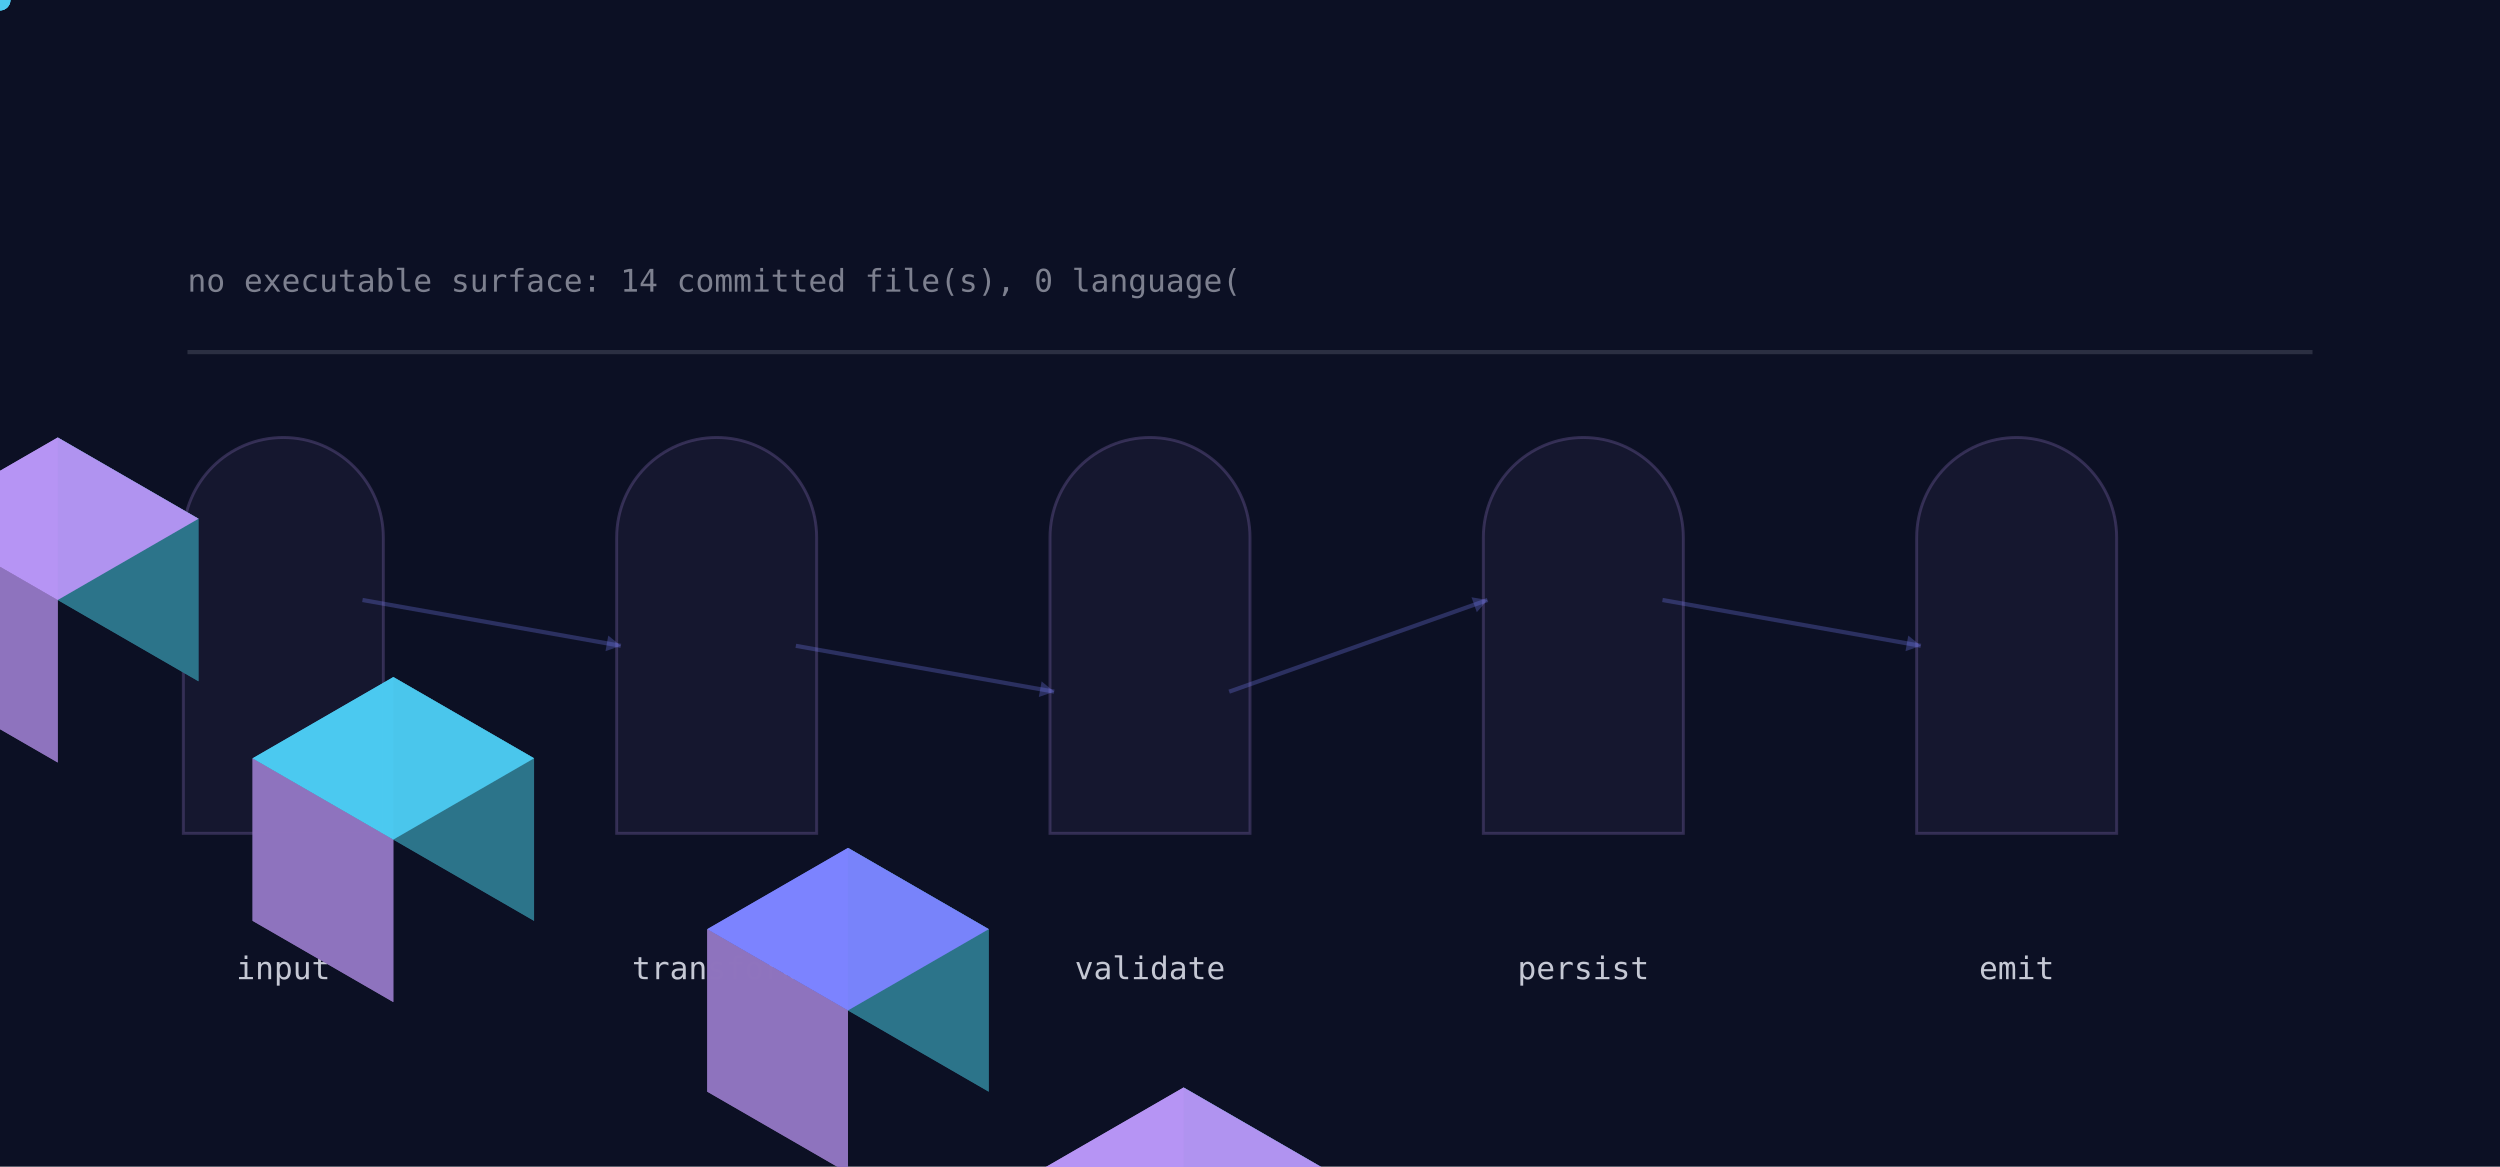
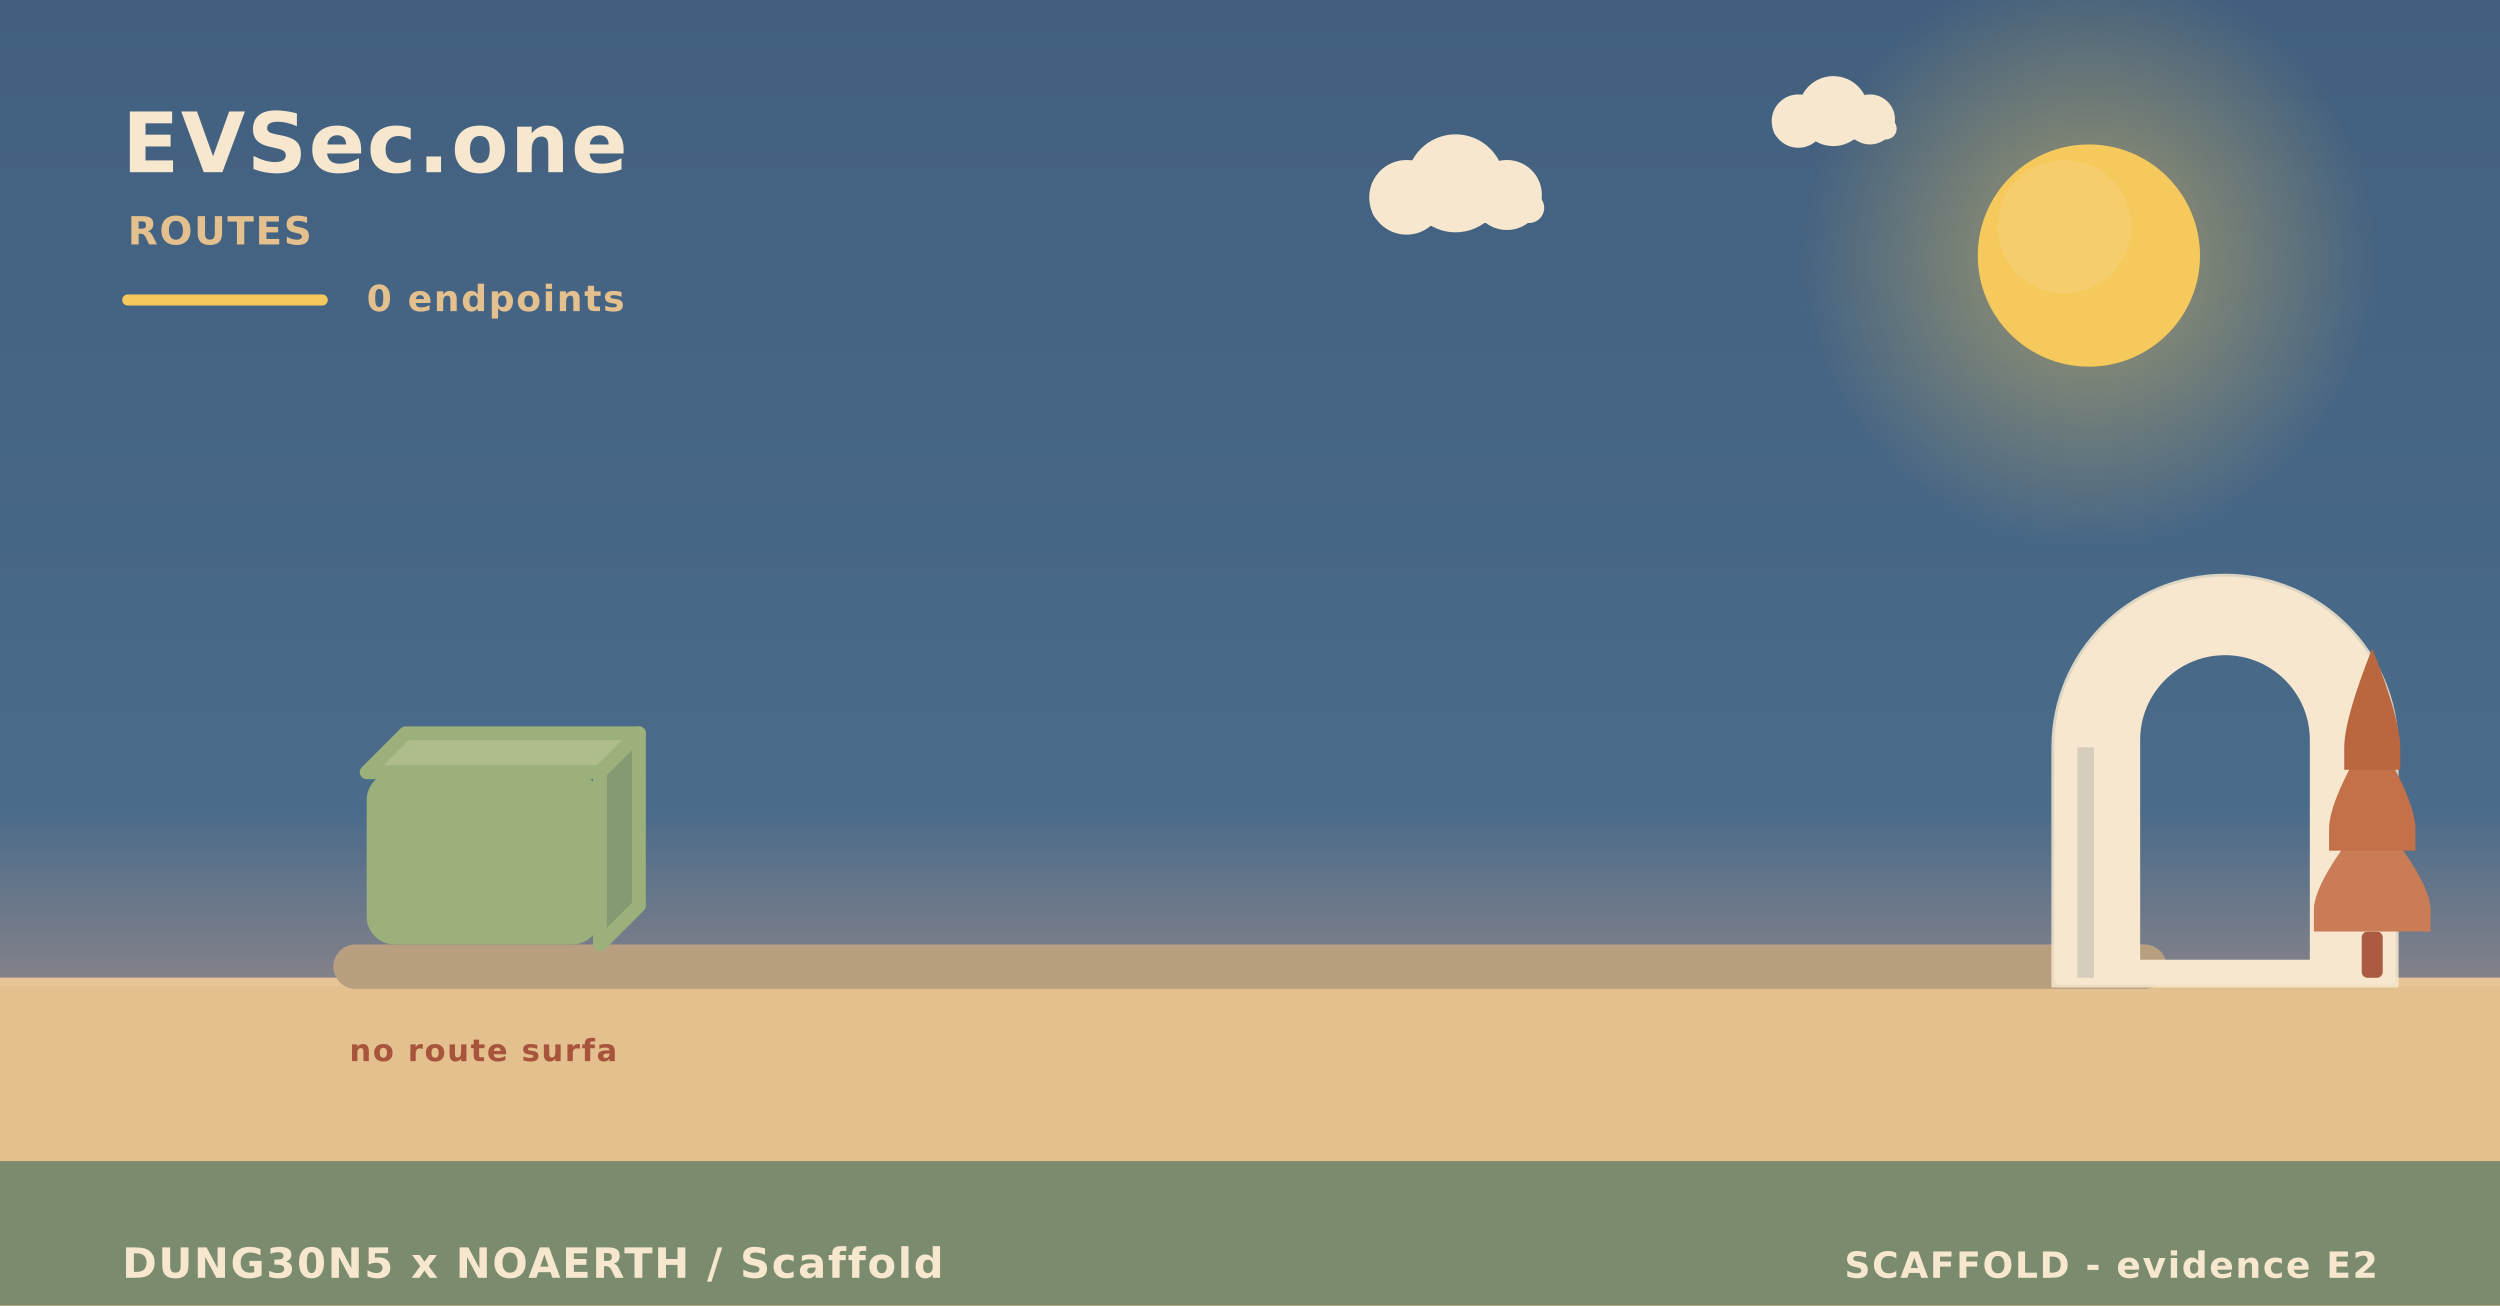
- <svg xmlns="http://www.w3.org/2000/svg" viewBox="0 0 1200 560" width="1200" height="560" role="img" aria-label="EVSec.one data flow">
-   <rect width="1200" height="560" fill="#0c1024" />
-   <defs>
-     <linearGradient id="gf" x1="0" y1="0" x2="1" y2="1">
-       <stop offset="0%" stop-color="#7c83ff" />
-       <stop offset="100%" stop-color="#b794f4" />
-     </linearGradient>
-   </defs>
-   <path d="M88.00,400.00 L88.00,258.00 A48.00,48.00 0 0 1 184.00,258.00 L184.00,400.00 Z" fill="rgba(183,148,244,0.100)" opacity="0.55" stroke="rgba(183,148,244,0.400)" stroke-width="1.4" />
-   <polygon points="-133.37,173.00 -65.82,212.00 -65.82,134.00 -133.37,95.00" fill="#2c758b" opacity="0.95" />
-   <polygon points="-200.92,212.00 -133.37,251.00 -133.37,173.00 -200.92,134.00" fill="#8f73be" opacity="0.95" />
-   <polygon points="-133.37,95.00 -65.82,134.00 -133.37,173.00 -200.92,134.00" fill="#7c83ff" opacity="0.95" />
+ <svg xmlns="http://www.w3.org/2000/svg" width="900" height="470" viewBox="0 0 900 470" role="img" aria-label="EVSec.one - how data moves">
+   <linearGradient id="skyd" x1="0" y1="0" x2="0" y2="1">
+     <stop offset="0" stop-color="#425f7e" />
+     <stop offset="0.62" stop-color="#4a6b8a" />
+     <stop offset="1" stop-color="#f3ad8a" />
+   </linearGradient>
+   <rect width="900" height="470" fill="url(#skyd)" />
+   <radialGradient id="sund">
+     <stop offset="0.35" stop-color="#f5c95c" stop-opacity="0.34" />
+     <stop offset="1" stop-color="#f5c95c" stop-opacity="0" />
+   </radialGradient>
+   <circle cx="752" cy="92" r="104" fill="url(#sund)" />
+   <circle cx="752" cy="92" r="40" fill="#f5c95c" />
+   <circle cx="743.2" cy="81.6" r="24" fill="#f5d27e" opacity="0.5" />
  <g>
-     <polygon points="-133.37,173.00 -65.82,212.00 -65.82,134.00 -133.37,95.00" fill="#2c758b" opacity="0.95" />
-     <polygon points="-200.92,212.00 -133.37,251.00 -133.37,173.00 -200.92,134.00" fill="#8f73be" opacity="0.95" />
-     <polygon points="-133.37,95.00 -65.82,134.00 -133.37,173.00 -200.92,134.00" fill="#7c83ff" opacity="0.95" />
-     <animate attributeName="opacity" values="0.25;1.0;0.25" dur="5.292s" begin="0.0s" repeatCount="indefinite" />
+     <circle cx="524" cy="66" r="17.64" fill="#f6e7ce" />
+     <circle cx="506.36" cy="71.04" r="13.44" fill="#f6e7ce" />
+     <circle cx="542.48" cy="70.2" r="12.6" fill="#f6e7ce" />
+     <rect x="493.76" y="69.36" width="62.16" height="10.92" rx="5.46" fill="#f6e7ce" />
+     <animateTransform attributeName="transform" type="translate" values="0 0;24 0;0 0" dur="36s" begin="0s" repeatCount="indefinite" />
  </g>
-   <text x="136" y="470" font-family="ui-monospace,Menlo,monospace" font-size="15" fill="rgba(238,240,251,0.820)" text-anchor="middle">input</text>
-   <path d="M296.00,400.00 L296.00,258.00 A48.00,48.00 0 0 1 392.00,258.00 L392.00,400.00 Z" fill="rgba(183,148,244,0.100)" opacity="0.55" stroke="rgba(183,148,244,0.400)" stroke-width="1.4" />
-   <polygon points="27.71,288.00 95.26,327.00 95.26,249.00 27.71,210.00" fill="#2c758b" opacity="0.95" />
-   <polygon points="-39.84,327.00 27.71,366.00 27.71,288.00 -39.84,249.00" fill="#8f73be" opacity="0.95" />
-   <polygon points="27.71,210.00 95.26,249.00 27.71,288.00 -39.84,249.00" fill="#b794f4" opacity="0.95" />
  <g>
-     <polygon points="27.71,288.00 95.26,327.00 95.26,249.00 27.71,210.00" fill="#2c758b" opacity="0.95" />
-     <polygon points="-39.84,327.00 27.71,366.00 27.71,288.00 -39.84,249.00" fill="#8f73be" opacity="0.95" />
-     <polygon points="27.71,210.00 95.26,249.00 27.71,288.00 -39.84,249.00" fill="#b794f4" opacity="0.95" />
-     <animate attributeName="opacity" values="0.25;1.0;0.25" dur="5.292s" begin="0.4s" repeatCount="indefinite" />
+     <circle cx="660" cy="40" r="12.6" fill="#f6e7ce" />
+     <circle cx="647.4" cy="43.6" r="9.6" fill="#f6e7ce" />
+     <circle cx="673.2" cy="43" r="9" fill="#f6e7ce" />
+     <rect x="638.4" y="42.4" width="44.4" height="7.8" rx="3.9" fill="#f6e7ce" />
+     <animateTransform attributeName="transform" type="translate" values="0 0;-18 0;0 0" dur="46s" begin="3s" repeatCount="indefinite" />
  </g>
-   <text x="344" y="470" font-family="ui-monospace,Menlo,monospace" font-size="15" fill="rgba(238,240,251,0.820)" text-anchor="middle">transform</text>
-   <line x1="174.00" y1="288.00" x2="298.00" y2="310.00" stroke="rgba(124,131,255,0.500)" stroke-width="2.00" opacity="0.55" />
-   <polygon points="298.00,310.00 291.97,305.07 290.64,312.55" fill="rgba(124,131,255,0.500)" opacity="0.55" />
-   <g opacity="0.9">
-     <circle cx="0.00" cy="0.00" r="5.00" fill="#4cc9f0" opacity="1.00" />
-     <animateTransform attributeName="transform" type="translate" values="174.00,288.00 298.00,310.00" dur="4.233s" begin="0.0s" repeatCount="indefinite" />
-     <animateTransform attributeName="transform" type="translate" values="298.00,310.00 174.00,288.00" dur="4.233s" begin="2.117s" repeatCount="indefinite" />
+   <rect x="0" y="352" width="900" height="118" fill="#e3c08d" />
+   <rect x="0" y="352" width="900" height="3" fill="#e6c596" />
+   <text x="44" y="62" font-family="Verdana,DejaVu Sans,sans-serif" font-size="30" font-weight="700" letter-spacing="0.6" fill="#f6e7ce" text-anchor="start">EVSec.one</text>
+   <text x="46" y="88" font-family="Verdana,DejaVu Sans,sans-serif" font-size="14" font-weight="700" letter-spacing="0.6" fill="#e3c08d" text-anchor="start">ROUTES</text>
+   <rect x="44" y="106" width="74" height="4" rx="2" fill="#f5c95c" />
+   <text x="132" y="112" font-family="Verdana,DejaVu Sans,sans-serif" font-size="13" font-weight="700" letter-spacing="0.6" fill="#e3c08d" text-anchor="start">0 endpoints</text>
+   <rect x="120" y="340" width="660" height="16" rx="8" fill="#b79f80" />
+   <g>
+     <path d="M132,278 L216,278 L230,264 L146,264 Z" fill="#afbc8c" stroke="#9bb07a" stroke-width="5" stroke-linejoin="round" />
+     <path d="M216,278 L230,264 L230,326 L216,340 Z" fill="#859972" stroke="#9bb07a" stroke-width="5" stroke-linejoin="round" />
+     <rect x="132" y="278" width="84" height="62" rx="10" fill="#9bb07a" />
+     <animateTransform attributeName="transform" type="translate" values="0 10;0 0" dur="0.8s" begin="0s" fill="freeze" />
  </g>
-   <path d="M504.00,400.00 L504.00,258.00 A48.00,48.00 0 0 1 600.00,258.00 L600.00,400.00 Z" fill="rgba(183,148,244,0.100)" opacity="0.55" stroke="rgba(183,148,244,0.400)" stroke-width="1.4" />
-   <polygon points="188.79,403.00 256.34,442.00 256.34,364.00 188.79,325.00" fill="#2c758b" opacity="0.95" />
-   <polygon points="121.24,442.00 188.79,481.00 188.79,403.00 121.24,364.00" fill="#8f73be" opacity="0.95" />
-   <polygon points="188.79,325.00 256.34,364.00 188.79,403.00 121.24,364.00" fill="#4cc9f0" opacity="0.95" />
-   <g>
-     <polygon points="188.79,403.00 256.34,442.00 256.34,364.00 188.79,325.00" fill="#2c758b" opacity="0.95" />
-     <polygon points="121.24,442.00 188.79,481.00 188.79,403.00 121.24,364.00" fill="#8f73be" opacity="0.95" />
-     <polygon points="188.79,325.00 256.34,364.00 188.79,403.00 121.24,364.00" fill="#4cc9f0" opacity="0.95" />
-     <animate attributeName="opacity" values="0.25;1.0;0.25" dur="5.292s" begin="0.8s" repeatCount="indefinite" />
-   </g>
-   <text x="552" y="470" font-family="ui-monospace,Menlo,monospace" font-size="15" fill="rgba(238,240,251,0.820)" text-anchor="middle">validate</text>
-   <line x1="382.00" y1="310.00" x2="506.00" y2="332.00" stroke="rgba(124,131,255,0.500)" stroke-width="2.00" opacity="0.55" />
-   <polygon points="506.00,332.00 499.97,327.07 498.64,334.55" fill="rgba(124,131,255,0.500)" opacity="0.55" />
-   <g opacity="0.9">
-     <circle cx="0.00" cy="0.00" r="5.00" fill="#4cc9f0" opacity="1.00" />
-     <animateTransform attributeName="transform" type="translate" values="382.00,310.00 506.00,332.00" dur="4.233s" begin="0.45s" repeatCount="indefinite" />
-     <animateTransform attributeName="transform" type="translate" values="506.00,332.00 382.00,310.00" dur="4.233s" begin="2.567s" repeatCount="indefinite" />
-   </g>
-   <path d="M712.00,400.00 L712.00,258.00 A48.00,48.00 0 0 1 808.00,258.00 L808.00,400.00 Z" fill="rgba(183,148,244,0.100)" opacity="0.55" stroke="rgba(183,148,244,0.400)" stroke-width="1.4" />
-   <polygon points="407.03,485.00 474.58,524.00 474.58,446.00 407.03,407.00" fill="#2c758b" opacity="0.95" />
-   <polygon points="339.48,524.00 407.03,563.00 407.03,485.00 339.48,446.00" fill="#8f73be" opacity="0.95" />
-   <polygon points="407.03,407.00 474.58,446.00 407.03,485.00 339.48,446.00" fill="#7c83ff" opacity="0.95" />
-   <g>
-     <polygon points="407.03,485.00 474.58,524.00 474.58,446.00 407.03,407.00" fill="#2c758b" opacity="0.95" />
-     <polygon points="339.48,524.00 407.03,563.00 407.03,485.00 339.48,446.00" fill="#8f73be" opacity="0.95" />
-     <polygon points="407.03,407.00 474.58,446.00 407.03,485.00 339.48,446.00" fill="#7c83ff" opacity="0.95" />
-     <animate attributeName="opacity" values="0.25;1.0;0.25" dur="5.292s" begin="1.2s" repeatCount="indefinite" />
-   </g>
-   <text x="760" y="470" font-family="ui-monospace,Menlo,monospace" font-size="15" fill="rgba(238,240,251,0.820)" text-anchor="middle">persist</text>
-   <line x1="590.00" y1="332.00" x2="714.00" y2="288.00" stroke="rgba(124,131,255,0.500)" stroke-width="2.00" opacity="0.55" />
-   <polygon points="714.00,288.00 706.32,286.69 708.86,293.86" fill="rgba(124,131,255,0.500)" opacity="0.55" />
-   <g opacity="0.9">
-     <circle cx="0.00" cy="0.00" r="5.00" fill="#4cc9f0" opacity="1.00" />
-     <animateTransform attributeName="transform" type="translate" values="590.00,332.00 714.00,288.00" dur="4.233s" begin="0.9s" repeatCount="indefinite" />
-     <animateTransform attributeName="transform" type="translate" values="714.00,288.00 590.00,332.00" dur="4.233s" begin="3.017s" repeatCount="indefinite" />
-   </g>
-   <path d="M920.00,400.00 L920.00,258.00 A48.00,48.00 0 0 1 1016.00,258.00 L1016.00,400.00 Z" fill="rgba(183,148,244,0.100)" opacity="0.55" stroke="rgba(183,148,244,0.400)" stroke-width="1.4" />
-   <polygon points="568.11,600.00 635.66,639.00 635.66,561.00 568.11,522.00" fill="#2c758b" opacity="0.95" />
-   <polygon points="500.56,639.00 568.11,678.00 568.11,600.00 500.56,561.00" fill="#8f73be" opacity="0.95" />
-   <polygon points="568.11,522.00 635.66,561.00 568.11,600.00 500.56,561.00" fill="#b794f4" opacity="0.95" />
-   <g>
-     <polygon points="568.11,600.00 635.66,639.00 635.66,561.00 568.11,522.00" fill="#2c758b" opacity="0.95" />
-     <polygon points="500.56,639.00 568.11,678.00 568.11,600.00 500.56,561.00" fill="#8f73be" opacity="0.95" />
-     <polygon points="568.11,522.00 635.66,561.00 568.11,600.00 500.56,561.00" fill="#b794f4" opacity="0.95" />
-     <animate attributeName="opacity" values="0.25;1.0;0.25" dur="5.292s" begin="1.6s" repeatCount="indefinite" />
-   </g>
-   <text x="968" y="470" font-family="ui-monospace,Menlo,monospace" font-size="15" fill="rgba(238,240,251,0.820)" text-anchor="middle">emit</text>
-   <line x1="798.00" y1="288.00" x2="922.00" y2="310.00" stroke="rgba(124,131,255,0.500)" stroke-width="2.00" opacity="0.55" />
-   <polygon points="922.00,310.00 915.97,305.07 914.64,312.55" fill="rgba(124,131,255,0.500)" opacity="0.55" />
-   <g opacity="0.9">
-     <circle cx="0.00" cy="0.00" r="5.00" fill="#4cc9f0" opacity="1.00" />
-     <animateTransform attributeName="transform" type="translate" values="798.00,288.00 922.00,310.00" dur="4.233s" begin="1.35s" repeatCount="indefinite" />
-     <animateTransform attributeName="transform" type="translate" values="922.00,310.00 798.00,288.00" dur="4.233s" begin="3.467s" repeatCount="indefinite" />
-   </g>
-   <rect x="90.00" y="168.00" width="1020.00" height="2.00" rx="0.00" fill="rgba(238,240,251,0.140)" opacity="1.00" />
-   <text x="90" y="140" font-family="ui-monospace,Menlo,monospace" font-size="15" fill="rgba(238,240,251,0.500)">no executable surface: 14 committed file(s), 0 language(</text>
+   <text x="174" y="382" font-family="Verdana,DejaVu Sans,sans-serif" font-size="11" font-weight="700" letter-spacing="0.6" fill="#a8543c" text-anchor="middle">no route surfa</text>
+   <path d="M742,352 L742,269.04 A59,59 0 0 1 860,269.04 L860,352 Z M767.96,348 L767.96,266.4 A33.04,33.04 0 0 1 834.04,266.4 L834.04,348 Z" fill="#f6e7ce" fill-rule="evenodd" stroke="#f6e7ce" stroke-width="5" stroke-linejoin="round" />
+   <path d="M742,352 L742,269.04 A59,59 0 0 1 860,269.04 L860,352 Z" fill="none" stroke="#f6e7ce" stroke-width="7" stroke-linecap="round" opacity="0.85" />
+   <rect x="747.9" y="269.04" width="5.9" height="82.96" fill="#d7cdbc" />
+   <rect x="850.22" y="335.36" width="7.56" height="16.64" rx="2.1" fill="#ac5b43" />
+   <path d="M854,291.68 Q833,317.01 833,327.5 Q833,335.36 833,335.36 L875,335.36 Q875,335.36 875,327.5 Q875,317.01 854,291.68 Z" fill="#c97c56" />
+   <path d="M854,262.56 Q838.46,287.89 838.46,298.38 Q838.46,306.24 838.46,306.24 L869.54,306.24 Q869.54,306.24 869.54,298.38 Q869.54,287.89 854,262.56 Z" fill="#c47048" />
+   <path d="M854,233.44 Q843.92,258.77 843.92,269.26 Q843.92,277.12 843.92,277.12 L864.08,277.12 Q864.08,277.12 864.08,269.26 Q864.08,258.77 854,233.44 Z" fill="#ba663f" />
+   <rect x="0" y="418" width="900" height="52" rx="0" fill="#75886c" opacity="0.94" />
+   <text x="44" y="460" font-family="Verdana,DejaVu Sans,sans-serif" font-size="15" font-weight="700" letter-spacing="0.6" fill="#f6e7ce" text-anchor="start">DUNG30N5 x NOAERTH  /  Scaffold</text>
+   <text x="856" y="460" font-family="Verdana,DejaVu Sans,sans-serif" font-size="13" font-weight="700" letter-spacing="0.6" fill="#f6e7ce" text-anchor="end">SCAFFOLD  -  evidence E2</text>
</svg>
